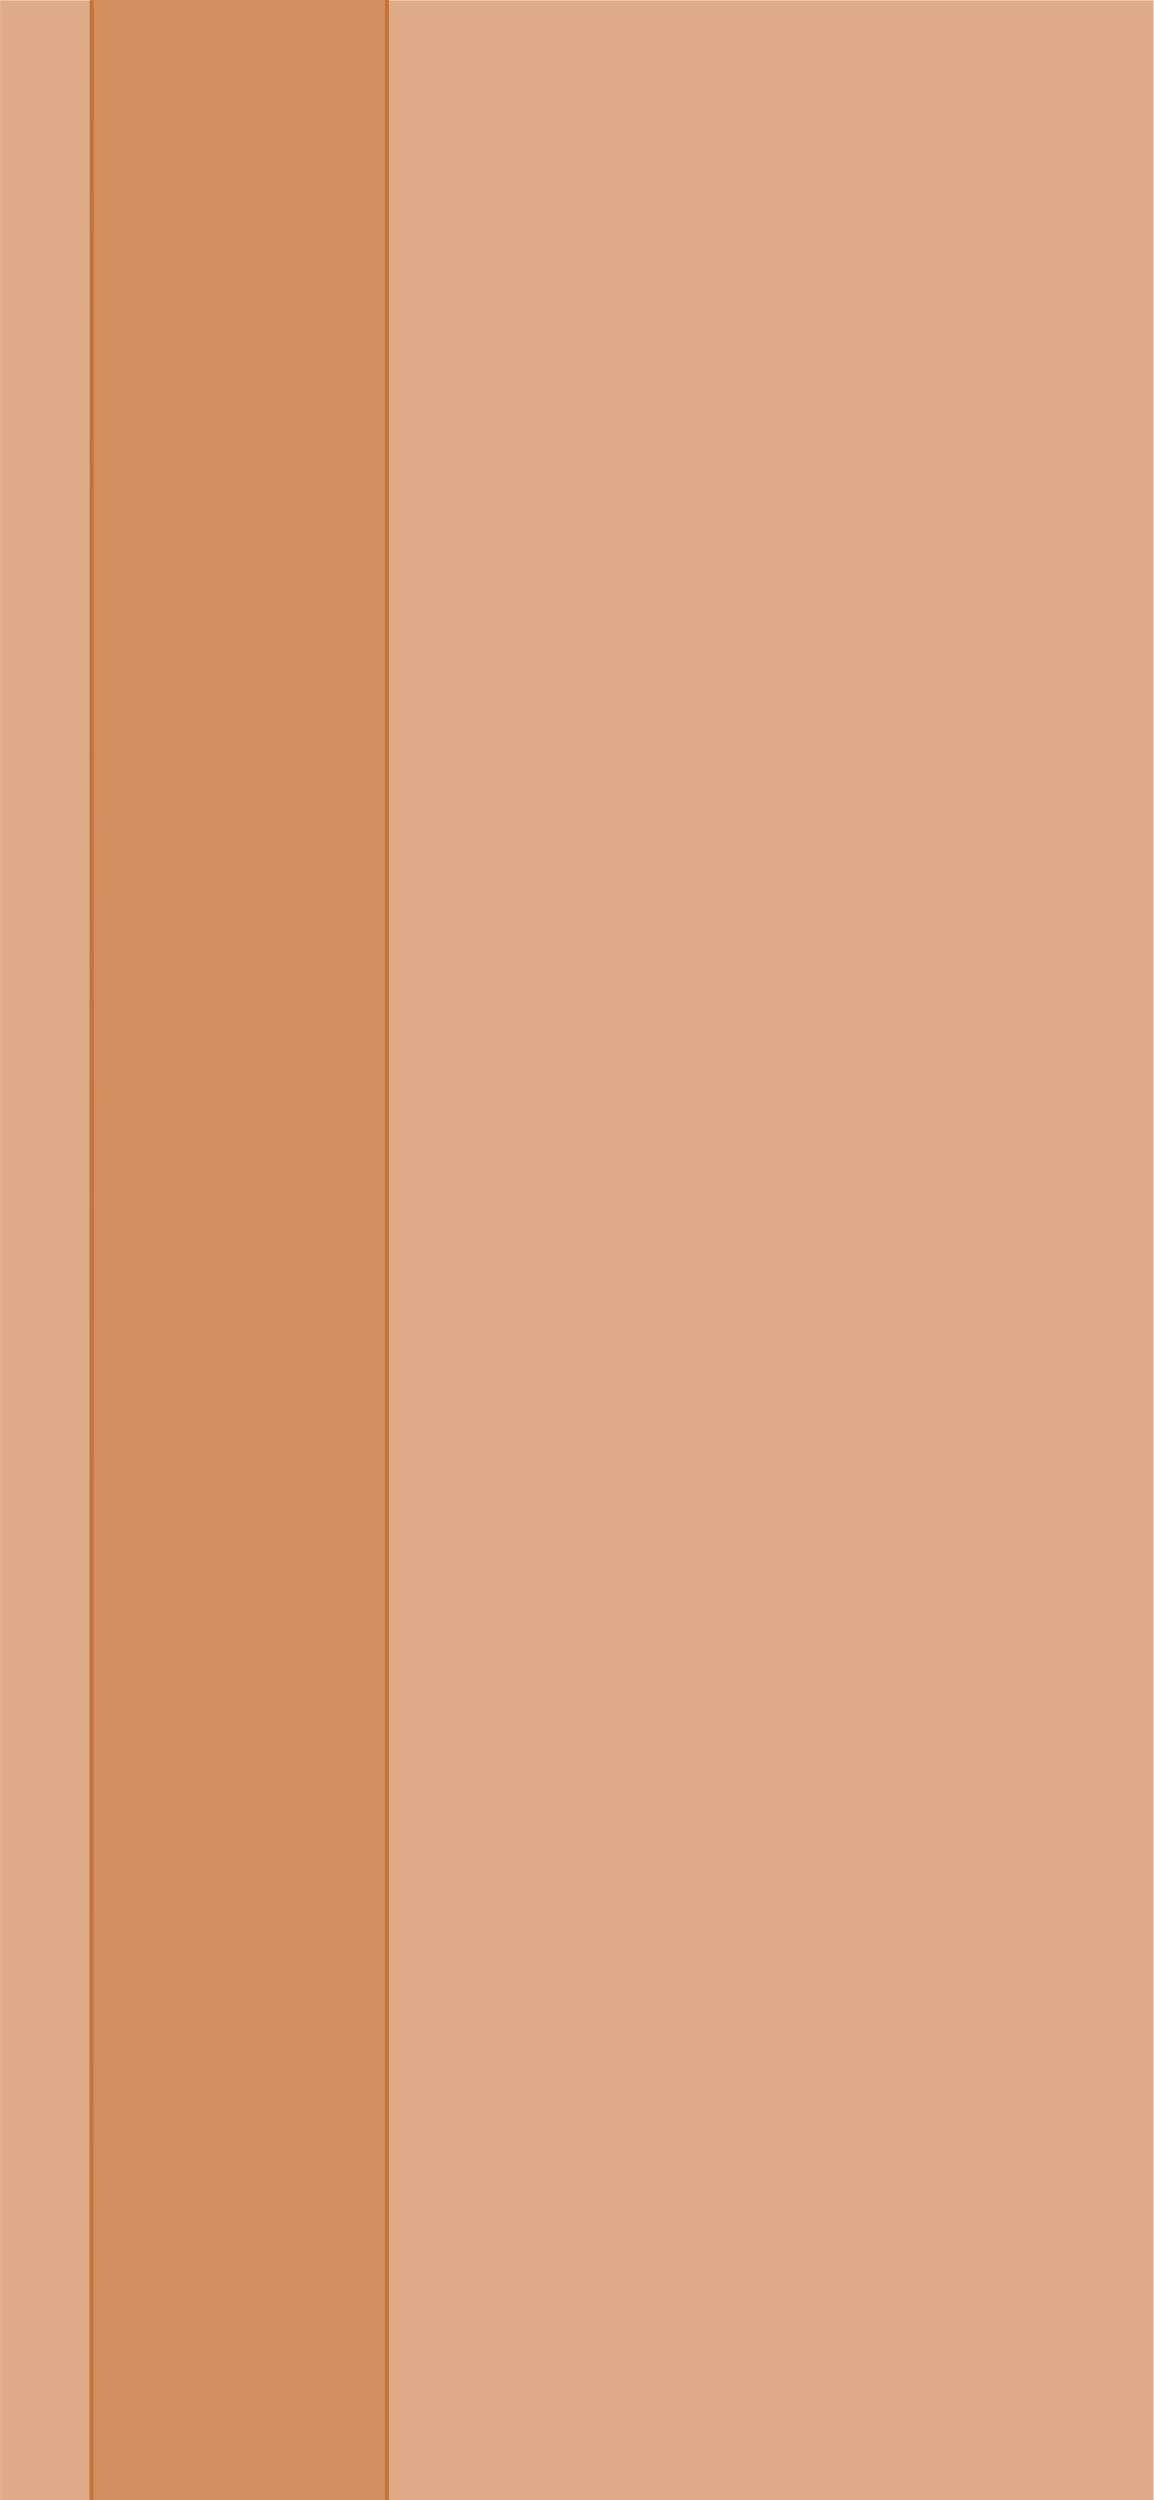
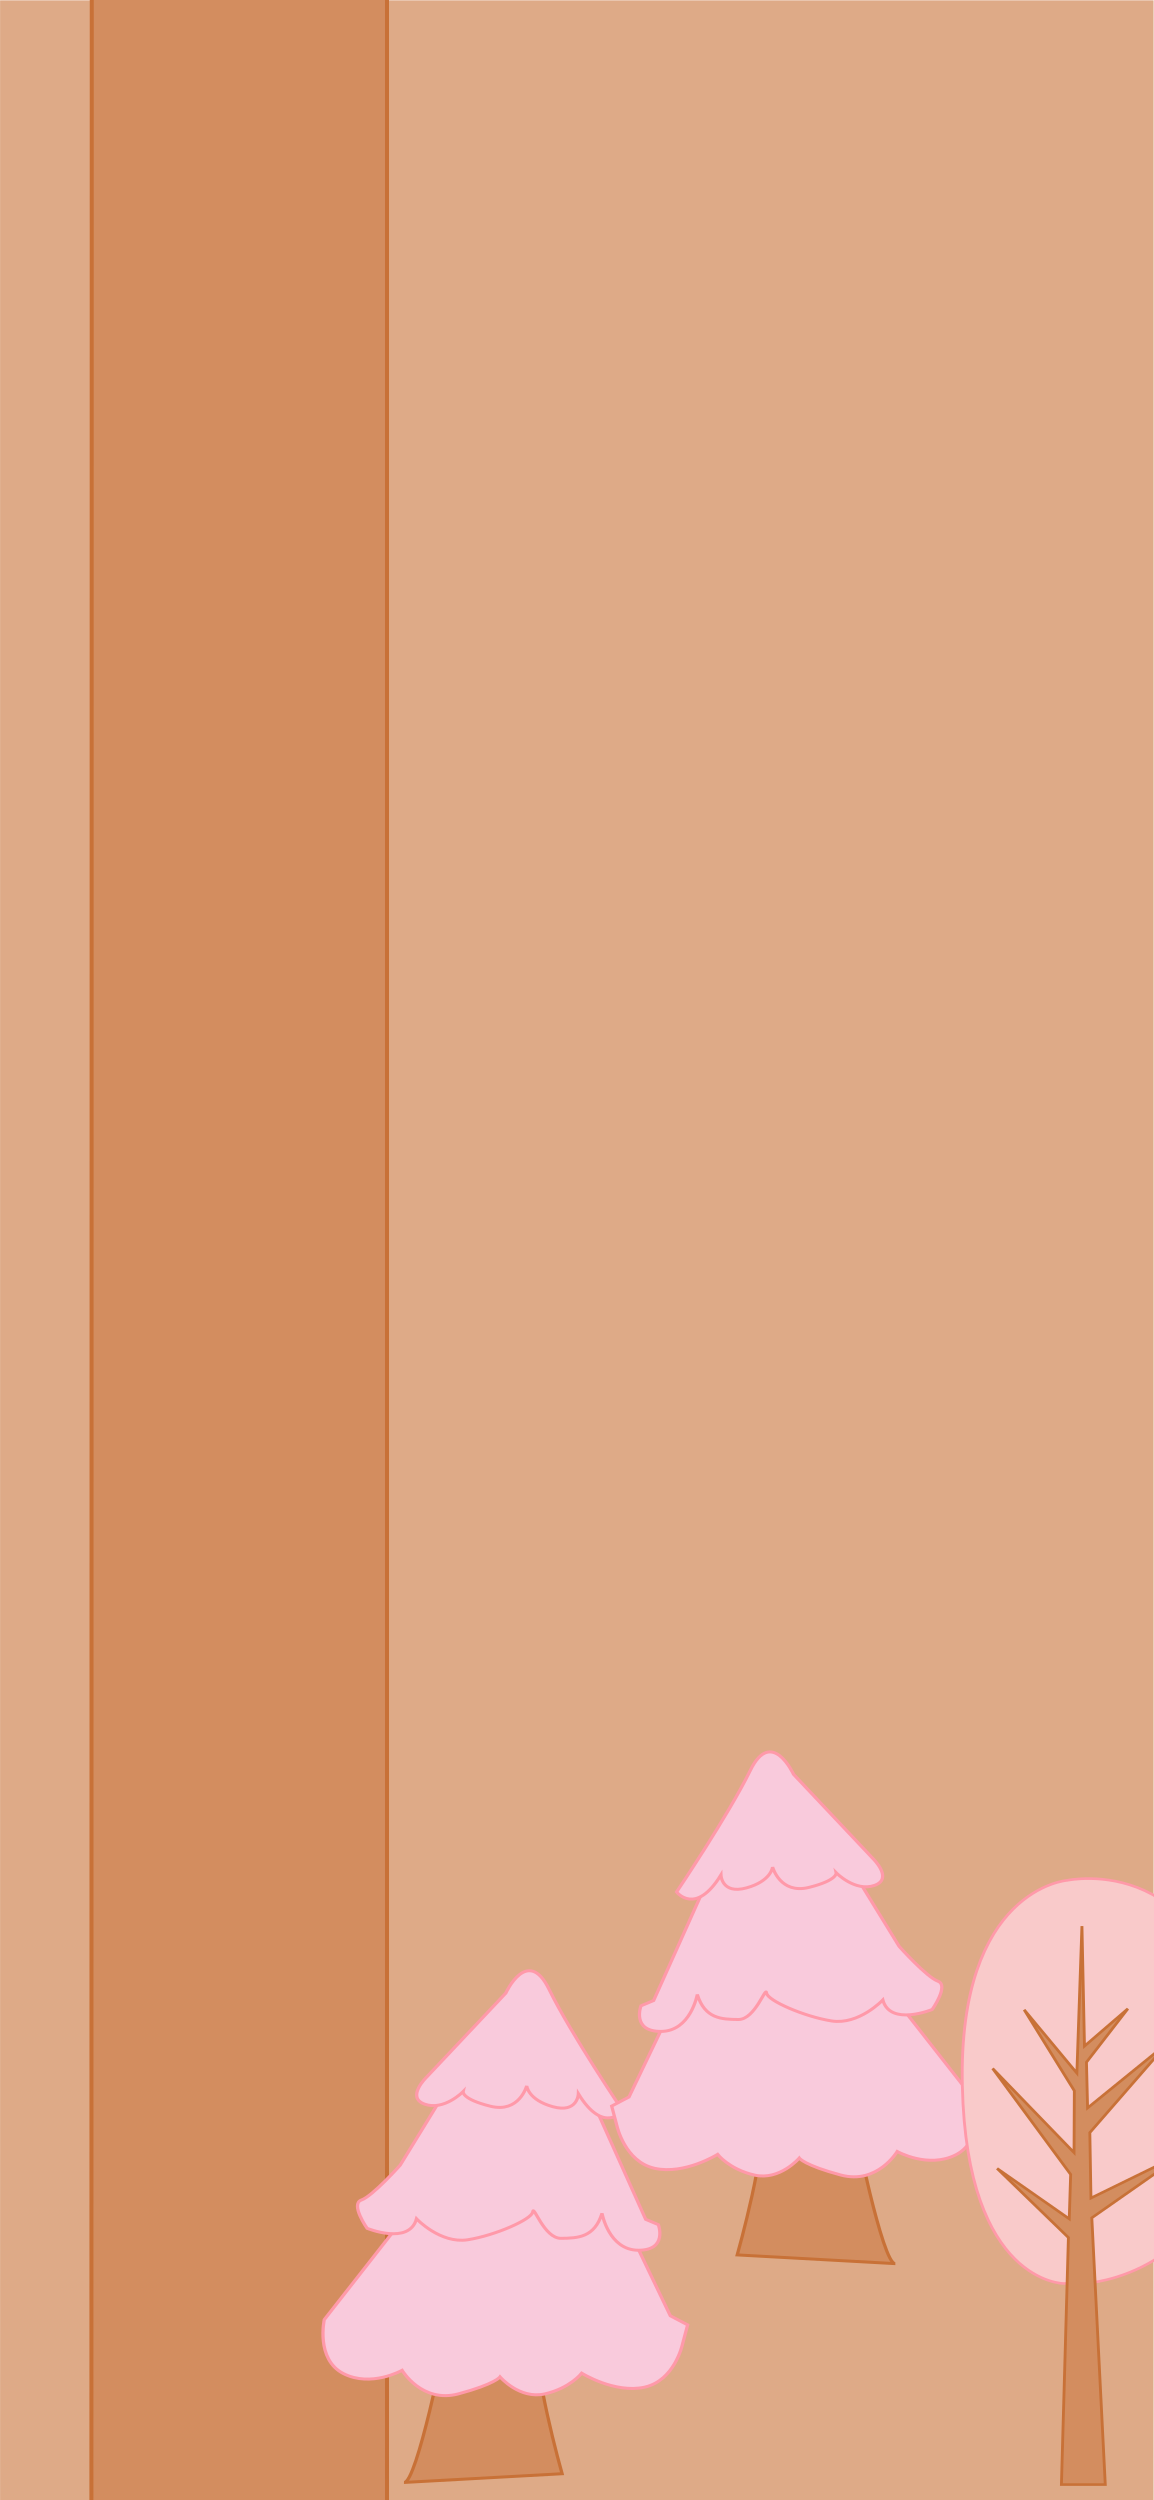
<svg xmlns="http://www.w3.org/2000/svg" width="430" height="932" viewBox="0 0 430 932" version="1.1" id="SVGRoot">
  <defs id="defs10">
    <marker style="overflow:visible" id="DotL" refX="0" refY="0" orient="auto">
      <path transform="matrix(0.8,0,0,0.8,5.92,0.8)" style="fill-rule:evenodd;stroke:#000000;stroke-width:1pt" d="m -2.5,-1 c 0,2.76 -2.24,5 -5,5 -2.76,0 -5,-2.24 -5,-5 0,-2.76 2.24,-5 5,-5 2.76,0 5,2.24 5,5 z" id="path2118" />
    </marker>
    <marker style="overflow:visible" id="Arrow1Lstart" refX="0" refY="0" orient="auto">
      <path transform="matrix(0.8,0,0,0.8,10,0)" style="fill-rule:evenodd;stroke:#000000;stroke-width:1pt" d="M 0,0 5,-5 -12.5,0 5,5 Z" id="path2057" />
    </marker>
    <marker style="overflow:visible" id="DotL-1" refX="0" refY="0" orient="auto">
      <path transform="matrix(0.8,0,0,0.8,5.92,0.8)" style="fill-rule:evenodd;stroke:#000000;stroke-width:1pt" d="m -2.5,-1 c 0,2.76 -2.24,5 -5,5 -2.76,0 -5,-2.24 -5,-5 0,-2.76 2.24,-5 5,-5 2.76,0 5,2.24 5,5 z" id="path2118-2" />
    </marker>
    <marker style="overflow:visible" id="Arrow1Lstart-7" refX="0" refY="0" orient="auto">
      <path transform="matrix(0.8,0,0,0.8,10,0)" style="fill-rule:evenodd;stroke:#000000;stroke-width:1pt" d="M 0,0 5,-5 -12.5,0 5,5 Z" id="path2057-0" />
    </marker>
    <marker style="overflow:visible" id="DotL-5" refX="0.0" refY="0.0" orient="auto">
      <path transform="scale(0.8) translate(7.4, 1)" style="fill-rule:evenodd;stroke:#000000;stroke-width:1.0pt" d="M -2.5,-1.0 C -2.5,1.76 -4.74,4.0 -7.5,4.0 C -10.26,4.0 -12.5,1.76 -12.5,-1.0 C -12.5,-3.76 -10.26,-6.0 -7.5,-6.0 C -4.74,-6.0 -2.5,-3.76 -2.5,-1.0 z " id="path2118-3" />
    </marker>
    <marker style="overflow:visible" id="Arrow1Lstart-5" refX="0.0" refY="0.0" orient="auto">
      <path transform="scale(0.8) translate(12.5,0)" style="fill-rule:evenodd;stroke:#000000;stroke-width:1.0pt" d="M 0.0,0.0 L 5.0,-5.0 L -12.5,0.0 L 5.0,5.0 L 0.0,0.0 z " id="path2057-6" />
    </marker>
    <marker style="overflow:visible" id="DotL-1-1" refX="0.0" refY="0.0" orient="auto">
      <path transform="scale(0.8) translate(7.4, 1)" style="fill-rule:evenodd;stroke:#000000;stroke-width:1.0pt" d="M -2.5,-1.0 C -2.5,1.76 -4.74,4.0 -7.5,4.0 C -10.26,4.0 -12.5,1.76 -12.5,-1.0 C -12.5,-3.76 -10.26,-6.0 -7.5,-6.0 C -4.74,-6.0 -2.5,-3.76 -2.5,-1.0 z " id="path2118-2-2" />
    </marker>
    <marker style="overflow:visible" id="Arrow1Lstart-7-7" refX="0.0" refY="0.0" orient="auto">
      <path transform="scale(0.8) translate(12.5,0)" style="fill-rule:evenodd;stroke:#000000;stroke-width:1.0pt" d="M 0.0,0.0 L 5.0,-5.0 L -12.5,0.0 L 5.0,5.0 L 0.0,0.0 z " id="path2057-0-0" />
    </marker>
    <marker orient="auto" refY="0" refX="0" id="DotL-8" style="overflow:visible">
      <path id="path2118-7" d="m -2.5,-1 c 0,2.76 -2.24,5 -5,5 -2.76,0 -5,-2.24 -5,-5 0,-2.76 2.24,-5 5,-5 2.76,0 5,2.24 5,5 z" style="fill-rule:evenodd;stroke:#000000;stroke-width:1pt" transform="matrix(0.8,0,0,0.8,5.92,0.8)" />
    </marker>
    <marker orient="auto" refY="0" refX="0" id="Arrow1Lstart-9" style="overflow:visible">
      <path id="path2057-2" d="M 0,0 5,-5 -12.5,0 5,5 Z" style="fill-rule:evenodd;stroke:#000000;stroke-width:1pt" transform="matrix(0.8,0,0,0.8,10,0)" />
    </marker>
    <marker orient="auto" refY="0" refX="0" id="DotL-1-3" style="overflow:visible">
      <path id="path2118-2-7" d="m -2.5,-1 c 0,2.76 -2.24,5 -5,5 -2.76,0 -5,-2.24 -5,-5 0,-2.76 2.24,-5 5,-5 2.76,0 5,2.24 5,5 z" style="fill-rule:evenodd;stroke:#000000;stroke-width:1pt" transform="matrix(0.8,0,0,0.8,5.92,0.8)" />
    </marker>
    <marker orient="auto" refY="0" refX="0" id="Arrow1Lstart-7-5" style="overflow:visible">
      <path id="path2057-0-9" d="M 0,0 5,-5 -12.5,0 5,5 Z" style="fill-rule:evenodd;stroke:#000000;stroke-width:1pt" transform="matrix(0.8,0,0,0.8,10,0)" />
    </marker>
    <marker orient="auto" refY="0" refX="0" id="DotL-5-8" style="overflow:visible">
      <path id="path2118-3-9" d="m -2.5,-1 c 0,2.76 -2.24,5 -5,5 -2.76,0 -5,-2.24 -5,-5 0,-2.76 2.24,-5 5,-5 2.76,0 5,2.24 5,5 z" style="fill-rule:evenodd;stroke:#000000;stroke-width:1pt" transform="matrix(0.8,0,0,0.8,5.92,0.8)" />
    </marker>
    <marker orient="auto" refY="0" refX="0" id="Arrow1Lstart-5-7" style="overflow:visible">
      <path id="path2057-6-3" d="M 0,0 5,-5 -12.5,0 5,5 Z" style="fill-rule:evenodd;stroke:#000000;stroke-width:1pt" transform="matrix(0.8,0,0,0.8,10,0)" />
    </marker>
    <marker orient="auto" refY="0" refX="0" id="DotL-1-1-2" style="overflow:visible">
      <path id="path2118-2-2-9" d="m -2.5,-1 c 0,2.76 -2.24,5 -5,5 -2.76,0 -5,-2.24 -5,-5 0,-2.76 2.24,-5 5,-5 2.76,0 5,2.24 5,5 z" style="fill-rule:evenodd;stroke:#000000;stroke-width:1pt" transform="matrix(0.8,0,0,0.8,5.92,0.8)" />
    </marker>
    <marker orient="auto" refY="0" refX="0" id="Arrow1Lstart-7-7-3" style="overflow:visible">
      <path id="path2057-0-0-1" d="M 0,0 5,-5 -12.5,0 5,5 Z" style="fill-rule:evenodd;stroke:#000000;stroke-width:1pt" transform="matrix(0.8,0,0,0.8,10,0)" />
    </marker>
  </defs>
  <g id="layer1" transform="translate(0,132)">
    <rect style="opacity:1;fill:#deaa87;fill-opacity:1;fill-rule:nonzero;stroke:none;stroke-width:2.676;stroke-linecap:round;stroke-linejoin:round;stroke-miterlimit:4;stroke-dasharray:none;stroke-dashoffset:6;stroke-opacity:1;paint-order:stroke fill markers" id="rect3469" width="430.016" height="932.122" x="0.028" y="-131.879" />
    <g transform="matrix(1.333333,0,0,1.333333,3483.695,-702.6715)" id="g901" />
    <path style="fill:#d38d5f;fill-opacity:1;stroke:#c87137;stroke-width:1.5;stroke-linecap:butt;stroke-linejoin:miter;stroke-miterlimit:4;stroke-dasharray:none;stroke-opacity:1" d="M 34.209,-138.14 H 144.276 V 809.524 H 34.07 Z" id="path4873" />
    <g transform="matrix(1.333333,0,0,1.333333,3483.774,-1662.752)" id="g901-4" />
+     <g transform="matrix(1.333333,0,0,1.333333,197.9708,472.2155)" id="g67">
+       <g id="g177" transform="matrix(1.417085,0,0,1.350839,-79.88785,-56.55563)">
+         <g transform="matrix(1,0,0,0.967009,15,0)" id="g71">
+           <path id="path73" style="fill:#d38d5f;fill-opacity:1;fill-rule:nonzero;stroke:#c87137;stroke-width:0.645;stroke-linecap:butt;stroke-linejoin:miter;stroke-miterlimit:4;stroke-dasharray:none;stroke-opacity:1" d="m 24.492,197.169 c 0,0 -5.664,30.809 -8.164,30.567 L 47.5,225.87 c 0,0 -6.324,-24.213 -4.539,-29.63 z" />
+         </g>
+         <g transform="matrix(1,0,0,0.967009,15,0)" id="g75">
+           <path id="path77" style="fill:#f9cadc;fill-opacity:1;fill-rule:nonzero;stroke:#ff99a9;stroke-width:0.645;stroke-linecap:butt;stroke-linejoin:miter;stroke-miterlimit:4;stroke-dasharray:none;stroke-opacity:1" d="M 22.605,162.393 0.578,192.891 c 0,0 -1.719,8.483 3.758,11.533 5.473,3.046 11.598,-0.691 11.598,-0.691 0,0 3.906,7.134 11.136,5.037 7.231,-2.1 8.188,-3.627 8.188,-3.627 0,0 3.855,4.872 8.84,3.64 4.98,-1.232 7.273,-4.436 7.273,-4.436 0,0 6.512,4.411 12.414,2.993 5.903,-1.413 7.449,-9.101 7.449,-9.101 l 1.039,-4.225 -3.418,-1.951 -11.988,-27.097 z" />
+         </g>
+         <g transform="matrix(1,0,0,0.967009,15,0)" id="g79">
+           <path id="path81" style="fill:#f9cadc;fill-opacity:1;fill-rule:nonzero;stroke:#ff99a9;stroke-width:0.645;stroke-linecap:butt;stroke-linejoin:miter;stroke-miterlimit:4;stroke-dasharray:none;stroke-opacity:1" d="m 29.773,134.702 -14.214,25.122 c 0,0 -5.411,6.596 -7.657,7.465 -2.246,0.864 1.129,6.051 1.129,6.051 0,0 8.297,3.68 9.746,-2.036 0,0 4.707,5.409 10.11,4.488 5.406,-0.925 12.672,-4.371 12.828,-5.979 0.152,-1.603 2.242,5.712 5.582,5.672 3.336,-0.037 6.594,-0.174 8.082,-5.349 0,0 1.312,7.874 7.168,7.898 5.855,0.02 3.949,-5.478 3.949,-5.478 l -2.504,-1.139 -14.914,-36.028 z" />
+         </g>
+         <g transform="matrix(1,0,0,0.967009,15,0)" id="g83">
+           <path id="path85" style="fill:#f9cadc;fill-opacity:1;fill-rule:nonzero;stroke:#ff99a9;stroke-width:0.645;stroke-linecap:butt;stroke-linejoin:miter;stroke-miterlimit:4;stroke-dasharray:none;stroke-opacity:1" d="m 36.395,122.995 c 0,0 4.312,-10.216 8.543,-0.8 4.23,9.417 14.531,25.991 14.531,25.991 0,0 -3.746,5.227 -8.75,-3.632 0,0 -0.137,4.221 -5.039,2.759 -4.907,-1.462 -5.16,-4.459 -5.16,-4.459 0,0 -1.465,5.893 -7.172,4.354 -5.711,-1.539 -5.375,-3.126 -5.375,-3.126 0,0 -3.735,4.144 -7.559,2.694 -3.824,-1.446 0.379,-5.817 0.379,-5.817 z" />
+         </g>
+       </g>
+       <g id="g188" transform="matrix(1.417085,0,0,1.350839,-26.86777,-8.319298)">
+         <g transform="translate(16.5,33)" id="g161">
+           <g id="g87" transform="matrix(-1,0,0,0.967009,15,0)">
+             <path d="m -51.152,79.28 c 0,0 -5.664,30.809 -8.164,30.567 l 31.171,-1.867 c 0,0 -6.32,-24.212 -4.539,-29.629 z" style="fill:#d38d5f;fill-opacity:1;fill-rule:nonzero;stroke:#c87137;stroke-width:0.645;stroke-linecap:butt;stroke-linejoin:miter;stroke-miterlimit:4;stroke-dasharray:none;stroke-opacity:1" id="path89" />
+           </g>
+           <g id="g91" transform="matrix(-1,0,0,0.967009,15,0)">
+             <path d="m -53.035,44.503 -22.031,30.499 c 0,0 -1.715,8.483 3.757,11.533 5.473,3.045 11.598,-0.691 11.598,-0.691 0,0 3.91,7.134 11.137,5.037 7.23,-2.1 8.187,-3.627 8.187,-3.627 0,0 3.856,4.871 8.84,3.639 4.985,-1.232 7.274,-4.435 7.274,-4.435 0,0 6.511,4.411 12.414,2.993 5.902,-1.414 7.453,-9.101 7.453,-9.101 l 1.035,-4.225 -3.418,-1.951 -11.988,-27.097 z" style="fill:#f9cadc;fill-opacity:1;fill-rule:nonzero;stroke:#ff99a9;stroke-width:0.645;stroke-linecap:butt;stroke-linejoin:miter;stroke-miterlimit:4;stroke-dasharray:none;stroke-opacity:1" id="path93" />
+           </g>
+           <g id="g95" transform="matrix(-1,0,0,0.967009,15,0)">
+             <path d="m -45.871,16.812 -14.215,25.122 c 0,0 -5.41,6.597 -7.656,7.465 -2.246,0.865 1.129,6.051 1.129,6.051 0,0 8.297,3.68 9.746,-2.035 0,0 4.707,5.408 10.109,4.487 5.406,-0.925 12.672,-4.37 12.828,-5.978 0.157,-1.604 2.242,5.712 5.582,5.671 3.336,-0.036 6.594,-0.173 8.082,-5.348 0,0 1.317,7.873 7.168,7.897 5.856,0.021 3.95,-5.477 3.95,-5.477 l -2.504,-1.139 -14.914,-36.029 z" style="fill:#f9cadc;fill-opacity:1;fill-rule:nonzero;stroke:#ff99a9;stroke-width:0.645;stroke-linecap:butt;stroke-linejoin:miter;stroke-miterlimit:4;stroke-dasharray:none;stroke-opacity:1" id="path97" />
+           </g>
+           <g id="g99" transform="matrix(-1,0,0,0.967009,15,0)">
+             <path d="m -39.25,5.106 c 0,0 4.312,-10.216 8.543,-0.8 4.23,9.416 14.531,25.99 14.531,25.99 0,0 -3.746,5.228 -8.75,-3.631 0,0 -0.136,4.221 -5.039,2.759 -4.906,-1.462 -5.156,-4.46 -5.156,-4.46 0,0 -1.469,5.894 -7.176,4.355 -5.711,-1.539 -5.375,-3.127 -5.375,-3.127 0,0 -3.734,4.145 -7.558,2.695 -3.825,-1.447 0.378,-5.817 0.378,-5.817 z" style="fill:#f9cadc;fill-opacity:1;fill-rule:nonzero;stroke:#ff99a9;stroke-width:0.645;stroke-linecap:butt;stroke-linejoin:miter;stroke-miterlimit:4;stroke-dasharray:none;stroke-opacity:1" id="path101" />
+           </g>
+         </g>
+       </g>
+       <g id="g167" transform="matrix(1.417085,0,0,1.350839,-18.48587,-77.10814)">
+         <g transform="matrix(1,0,0,0.967009,15,0)" id="g103">
+           <path id="path105" style="fill:#f9caca;fill-opacity:1;fill-rule:nonzero;stroke:#ff99a9;stroke-width:0.566;stroke-linecap:butt;stroke-linejoin:miter;stroke-miterlimit:4;stroke-dasharray:none;stroke-opacity:1" d="m 103.828,114.597 c 0,0 -21.574,1.778 -20.683,44.035 0.89,42.257 20.019,42.257 20.019,42.257 l 5.559,-0.222 c 0,0 31.804,-3.11 28.246,-48.038 -3.559,-44.927 -33.141,-38.032 -33.141,-38.032 z" />
+         </g>
+         <g transform="matrix(1,0,0,0.967009,15,0)" id="g107">
+           <path id="path109" style="fill:#d38d5f;fill-opacity:1;fill-rule:nonzero;stroke:#c87137;stroke-width:0.566;stroke-linecap:butt;stroke-linejoin:miter;stroke-miterlimit:4;stroke-dasharray:none;stroke-opacity:1" d="m 102.695,243.922 h 8.649 l -2.656,-57.09 18.906,-14.349 -19.074,10.119 -0.223,-14.009 15.57,-19.405 -16.012,14.122 -0.222,-9.784 8.172,-11.456 -8.563,8.006 -0.5,-25.687 -1,31.472 -10.398,-13.569 9.898,17.35 -0.058,13.233 -16.067,-18.016 15.399,22.686 -0.278,9.509 -14.234,-10.79 14.07,14.793 z" />
+         </g>
+       </g>
+     </g>
  </g>
</svg>
